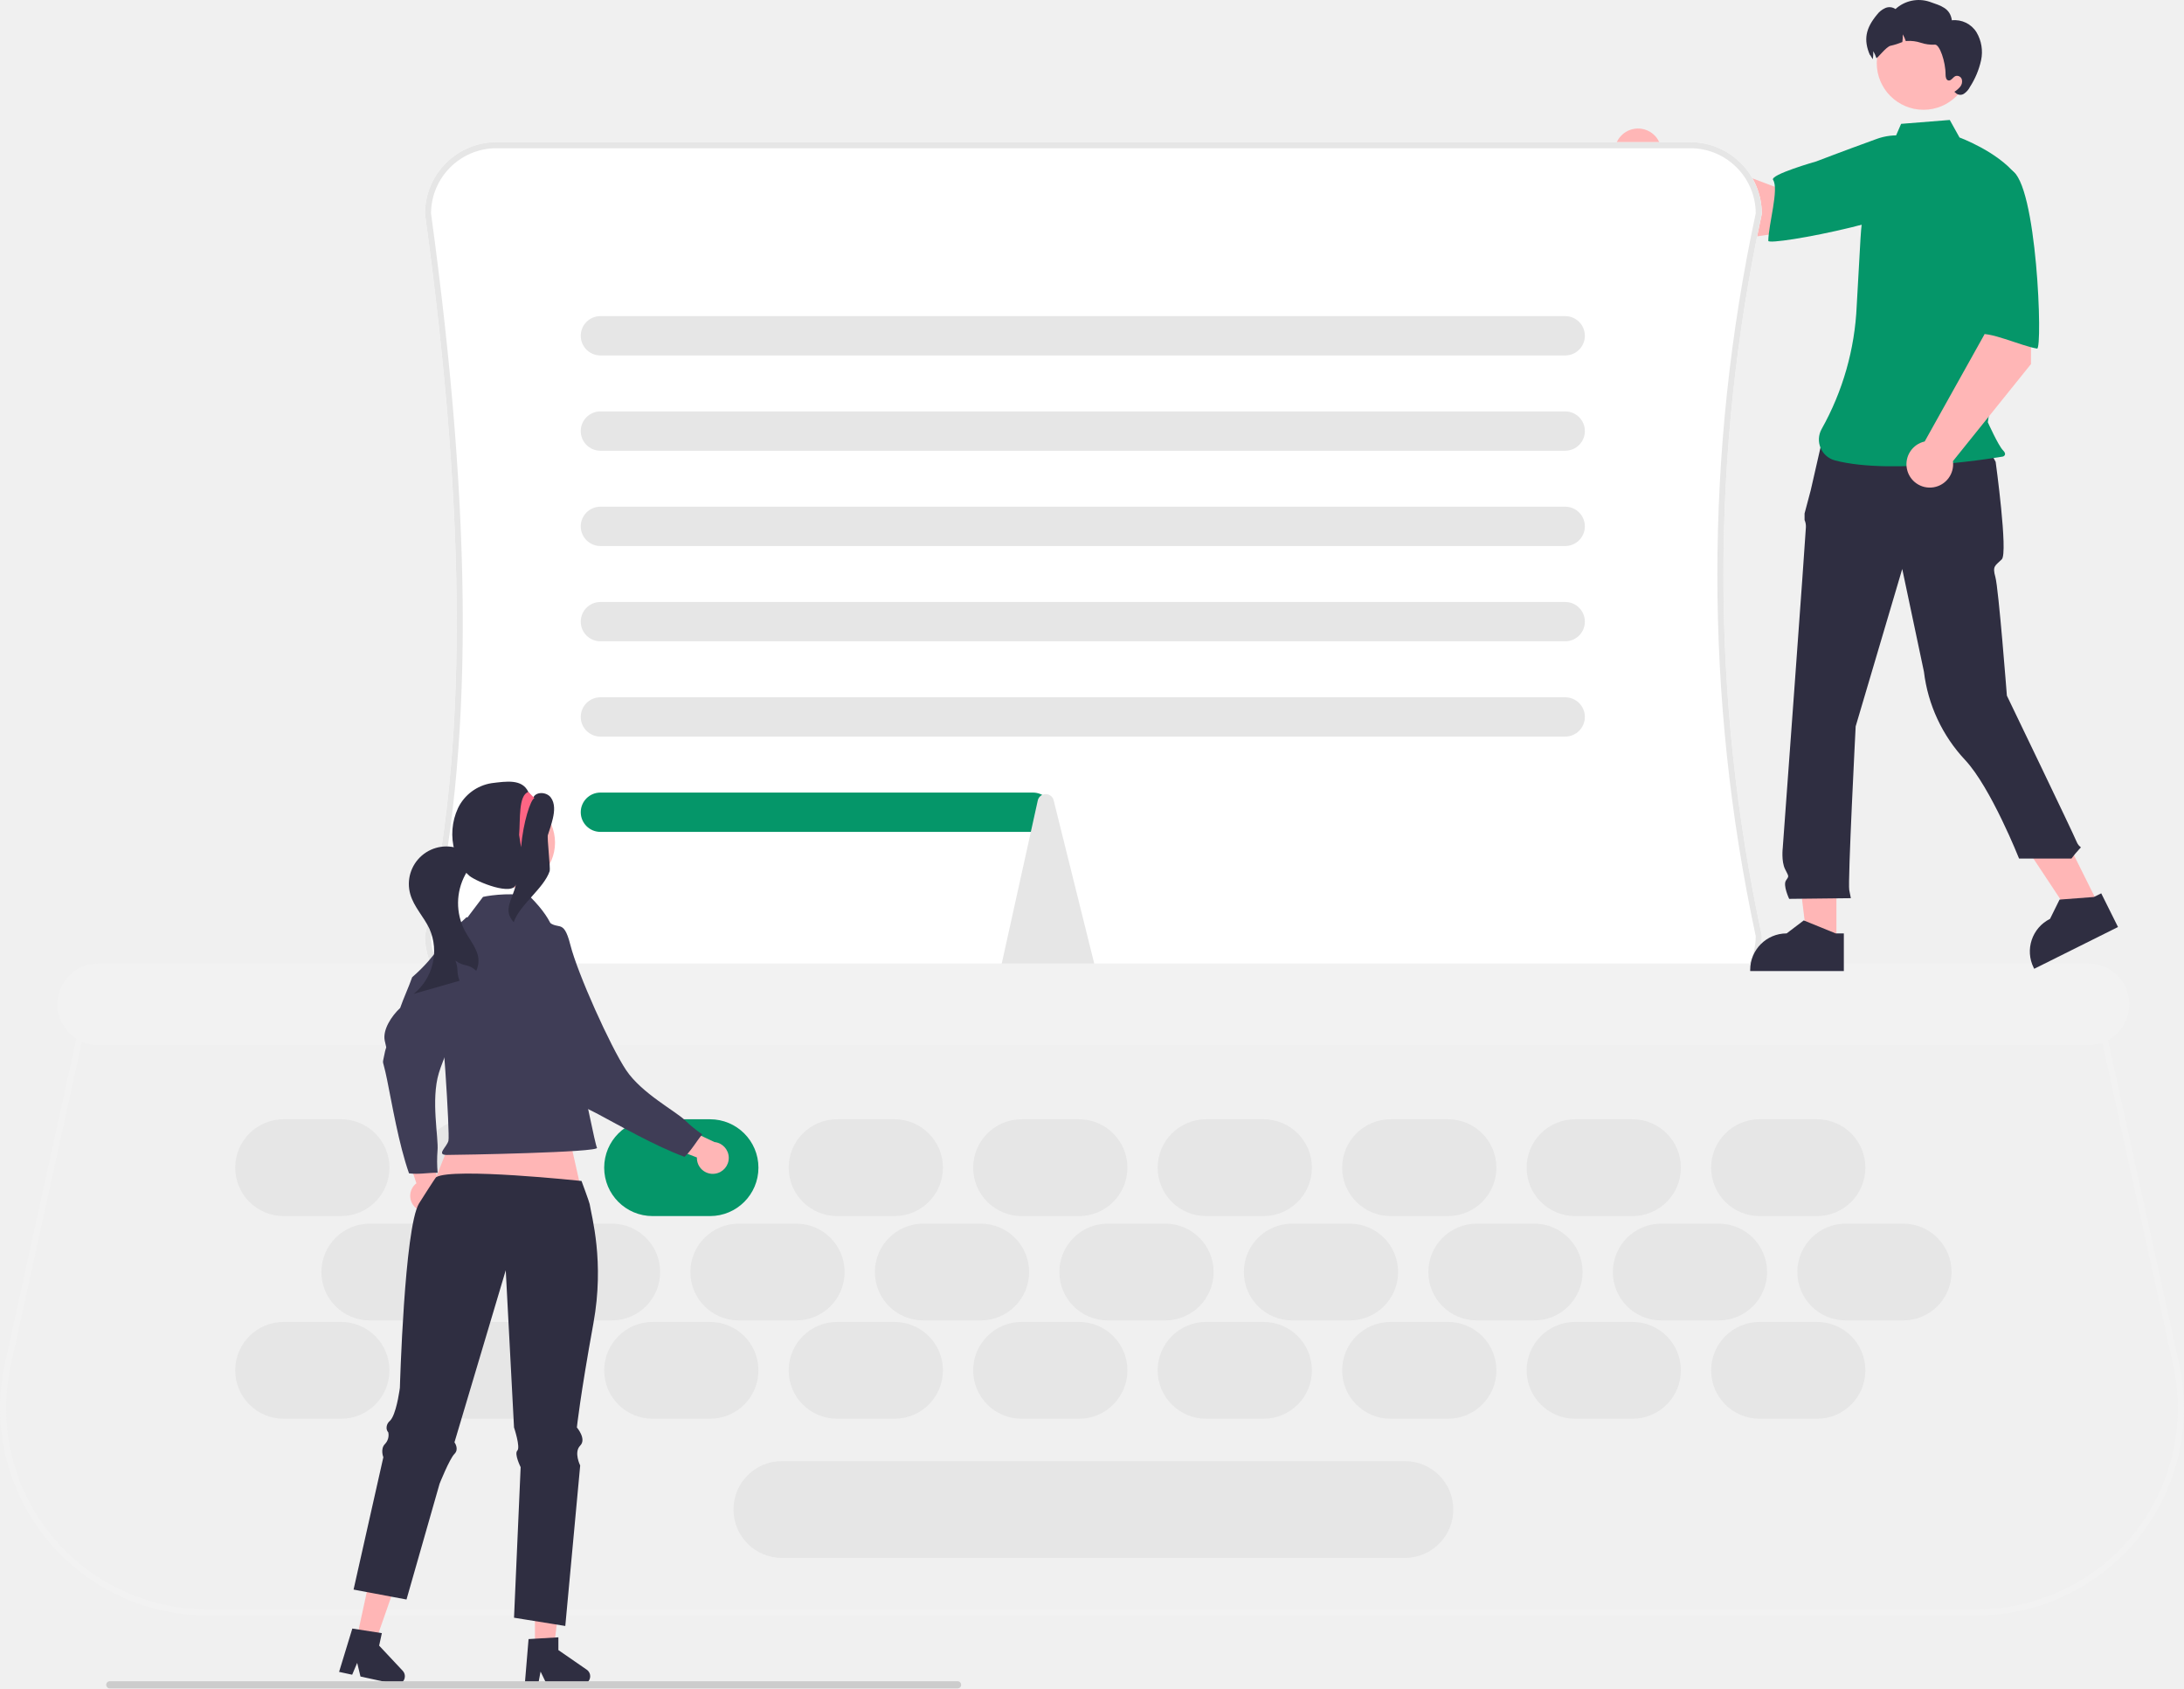
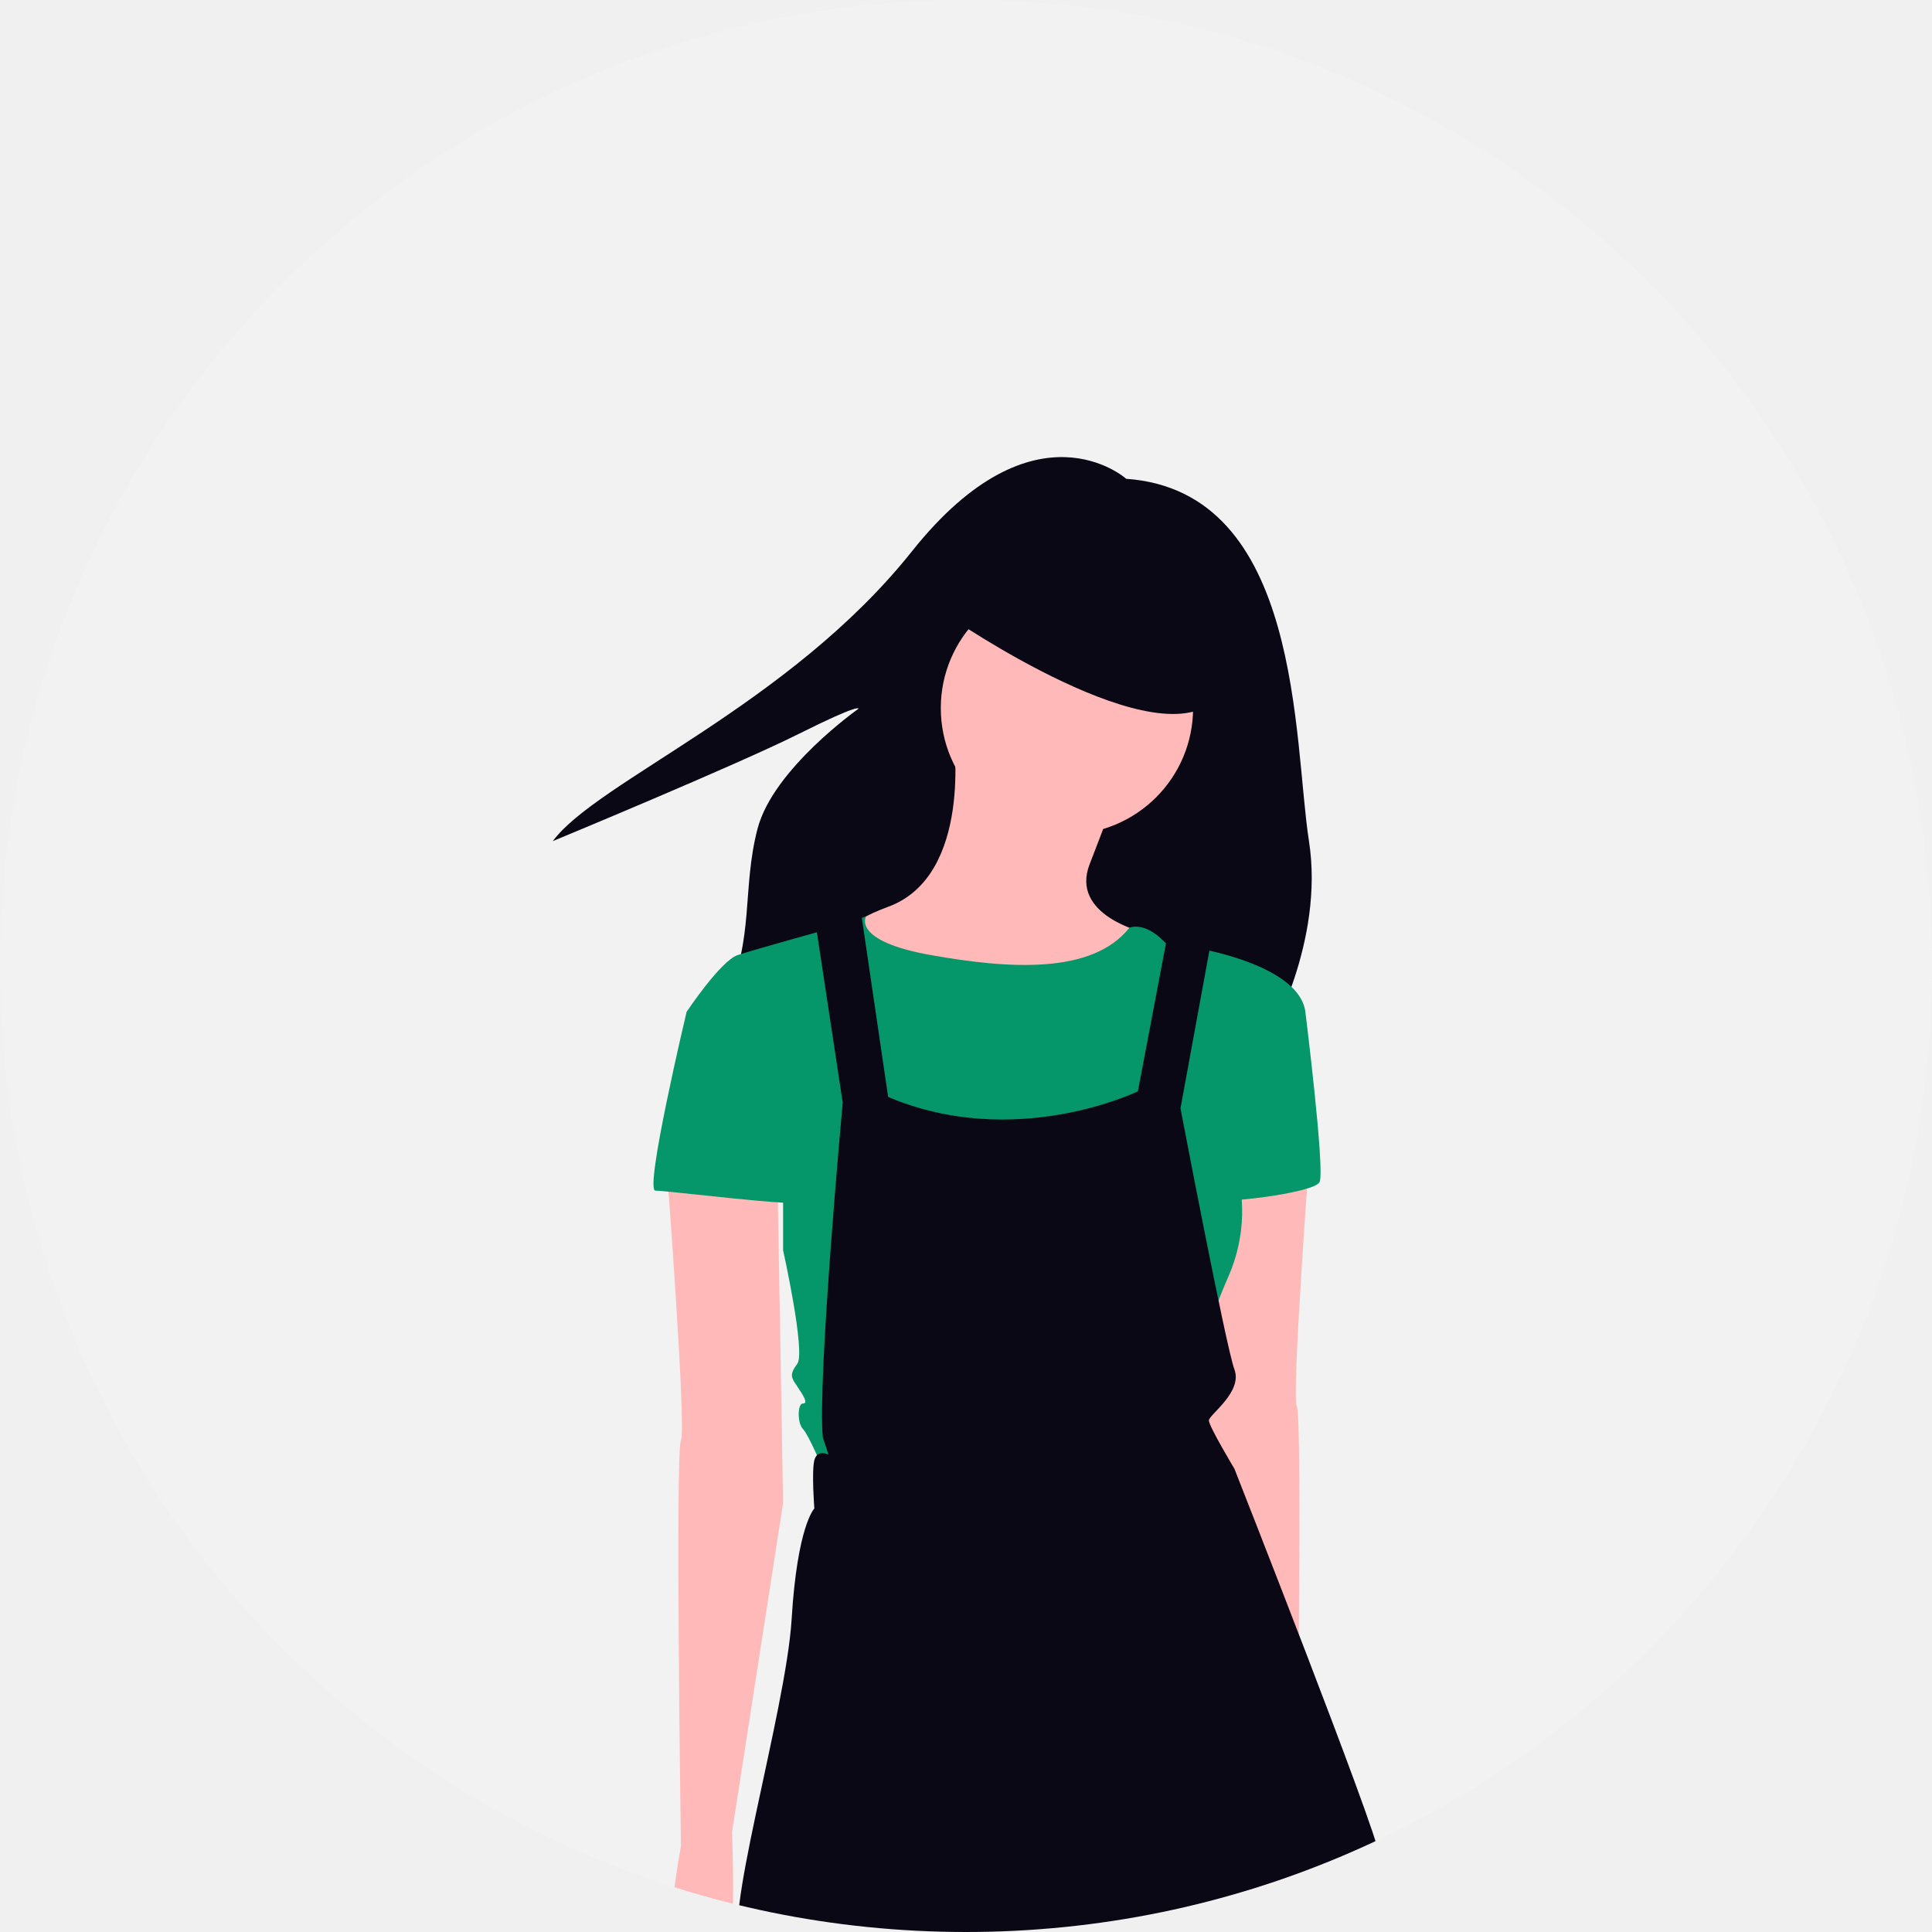
- <svg xmlns="http://www.w3.org/2000/svg" data-name="Layer 1" width="722.113" height="558.151" viewBox="0 0 722.113 558.151">
-   <path d="M892.077,705.041h-585.082a68.496,68.496,0,0,1-66.896-83.213l26.134-118.787H932.84l26.134,118.787a68.496,68.496,0,0,1-66.896,83.213Zm-624.237-200-25.788,117.217a66.497,66.497,0,0,0,64.943,80.783h585.082a66.497,66.497,0,0,0,64.943-80.783l-25.788-117.217Z" transform="translate(-238.4798 -171.0368)" fill="#f2f2f2" />
-   <path d="M817.785,249.415l30.69-4.574-4.848-21.349-18.4,9.267-37.961-14.307a7.717,7.717,0,1,0-5.048,10.199Z" transform="translate(-238.4798 -171.0368)" fill="#ffb6b6" />
-   <path d="M880.164,233.455c-2.373,8.995-57.048,19.141-57.02,17.195.078-5.531,3.593-17.135,1.585-20.146-1.148-1.722,14.313-6.121,14.313-6.121s8.533-3.285,19.596-7.293a19.721,19.721,0,0,1,18.85,2.604S882.537,224.461,880.164,233.455Z" transform="translate(-238.4798 -171.0368)" fill="#059669" />
-   <path d="M351.247,608.037h-19a16,16,0,0,0,0,32h19a16,16,0,0,0,0-32Z" transform="translate(-238.4798 -171.0368)" fill="#e6e6e6" />
-   <path d="M412.247,608.037h-19a16,16,0,0,0,0,32h19a16,16,0,0,0,0-32Z" transform="translate(-238.4798 -171.0368)" fill="#e6e6e6" />
-   <path d="M473.247,608.037h-19a16,16,0,0,0,0,32h19a16,16,0,0,0,0-32Z" transform="translate(-238.4798 -171.0368)" fill="#e6e6e6" />
-   <path d="M534.247,608.037h-19a16,16,0,0,0,0,32h19a16,16,0,0,0,0-32Z" transform="translate(-238.4798 -171.0368)" fill="#e6e6e6" />
-   <path d="M595.247,608.037h-19a16,16,0,0,0,0,32h19a16,16,0,0,0,0-32Z" transform="translate(-238.4798 -171.0368)" fill="#e6e6e6" />
-   <path d="M656.247,608.037h-19a16,16,0,0,0,0,32h19a16,16,0,0,0,0-32Z" transform="translate(-238.4798 -171.0368)" fill="#e6e6e6" />
-   <path d="M717.247,608.037h-19a16,16,0,0,0,0,32h19a16,16,0,0,0,0-32Z" transform="translate(-238.4798 -171.0368)" fill="#e6e6e6" />
-   <path d="M778.247,608.037h-19a16,16,0,0,0,0,32h19a16,16,0,0,0,0-32Z" transform="translate(-238.4798 -171.0368)" fill="#e6e6e6" />
-   <path d="M839.247,608.037h-19a16,16,0,0,0,0,32h19a16,16,0,0,0,0-32Z" transform="translate(-238.4798 -171.0368)" fill="#e6e6e6" />
-   <path d="M351.247,541.037h-19a16,16,0,0,0,0,32h19a16,16,0,0,0,0-32Z" transform="translate(-238.4798 -171.0368)" fill="#e6e6e6" />
-   <path d="M412.247,541.037h-19a16,16,0,0,0,0,32h19a16,16,0,0,0,0-32Z" transform="translate(-238.4798 -171.0368)" fill="#e6e6e6" />
-   <path d="M473.247,541.037h-19a16,16,0,0,0,0,32h19a16,16,0,0,0,0-32Z" transform="translate(-238.4798 -171.0368)" fill="#059669" />
-   <path d="M534.247,541.037h-19a16,16,0,0,0,0,32h19a16,16,0,0,0,0-32Z" transform="translate(-238.4798 -171.0368)" fill="#e6e6e6" />
-   <path d="M595.247,541.037h-19a16,16,0,0,0,0,32h19a16,16,0,0,0,0-32Z" transform="translate(-238.4798 -171.0368)" fill="#e6e6e6" />
-   <path d="M656.247,541.037h-19a16,16,0,0,0,0,32h19a16,16,0,0,0,0-32Z" transform="translate(-238.4798 -171.0368)" fill="#e6e6e6" />
-   <path d="M717.247,541.037h-19a16,16,0,0,0,0,32h19a16,16,0,0,0,0-32Z" transform="translate(-238.4798 -171.0368)" fill="#e6e6e6" />
-   <path d="M778.247,541.037h-19a16,16,0,0,0,0,32h19a16,16,0,0,0,0-32Z" transform="translate(-238.4798 -171.0368)" fill="#e6e6e6" />
-   <path d="M839.247,541.037h-19a16,16,0,0,0,0,32h19a16,16,0,0,0,0-32Z" transform="translate(-238.4798 -171.0368)" fill="#e6e6e6" />
-   <path d="M379.747,575.537h-19a16,16,0,0,0,0,32h19a16,16,0,0,0,0-32Z" transform="translate(-238.4798 -171.0368)" fill="#e6e6e6" />
-   <path d="M440.747,575.537h-19a16,16,0,0,0,0,32h19a16,16,0,0,0,0-32Z" transform="translate(-238.4798 -171.0368)" fill="#e6e6e6" />
-   <path d="M501.747,575.537h-19a16,16,0,0,0,0,32h19a16,16,0,0,0,0-32Z" transform="translate(-238.4798 -171.0368)" fill="#e6e6e6" />
-   <path d="M562.747,575.537h-19a16,16,0,0,0,0,32h19a16,16,0,0,0,0-32Z" transform="translate(-238.4798 -171.0368)" fill="#e6e6e6" />
-   <path d="M623.747,575.537h-19a16,16,0,0,0,0,32h19a16,16,0,0,0,0-32Z" transform="translate(-238.4798 -171.0368)" fill="#e6e6e6" />
-   <path d="M684.747,575.537h-19a16,16,0,0,0,0,32h19a16,16,0,0,0,0-32Z" transform="translate(-238.4798 -171.0368)" fill="#e6e6e6" />
-   <path d="M745.747,575.537h-19a16,16,0,0,0,0,32h19a16,16,0,0,0,0-32Z" transform="translate(-238.4798 -171.0368)" fill="#e6e6e6" />
-   <path d="M806.747,575.537h-19a16,16,0,0,0,0,32h19a16,16,0,0,0,0-32Z" transform="translate(-238.4798 -171.0368)" fill="#e6e6e6" />
-   <path d="M867.747,575.537h-19a16,16,0,0,0,0,32h19a16,16,0,0,0,0-32Z" transform="translate(-238.4798 -171.0368)" fill="#e6e6e6" />
-   <path d="M797.379,504.037H402.615a23.645,23.645,0,0,1-23.618-23.618l.026-.226c13.966-60.428,13.96-136.182-.017-238.402l-.009-.136a23.645,23.645,0,0,1,23.618-23.618H797.379A23.645,23.645,0,0,1,820.997,241.655l-.022.209a566.872,566.872,0,0,0,0,238.346l.022.209A23.645,23.645,0,0,1,797.379,504.037Z" transform="translate(-238.4798 -171.0368)" fill="#fff" />
-   <path d="M797.379,504.037H402.615a23.645,23.645,0,0,1-23.618-23.618l.026-.226c13.966-60.428,13.96-136.182-.017-238.402l-.009-.136a23.645,23.645,0,0,1,23.618-23.618H797.379A23.645,23.645,0,0,1,820.997,241.655l-.022.209a566.872,566.872,0,0,0,0,238.346l.022.209A23.645,23.645,0,0,1,797.379,504.037ZM380.997,480.531a21.643,21.643,0,0,0,21.618,21.506H797.379a21.643,21.643,0,0,0,21.618-21.514,568.845,568.845,0,0,1,0-238.973,21.643,21.643,0,0,0-21.618-21.514H402.615a21.643,21.643,0,0,0-21.618,21.551C394.989,343.956,394.99,419.893,380.997,480.531Z" transform="translate(-238.4798 -171.0368)" fill="#e6e6e6" />
-   <path d="M755.997,288.537h-319a6.5,6.5,0,0,1,0-13h319a6.5,6.5,0,0,1,0,13Z" transform="translate(-238.4798 -171.0368)" fill="#e6e6e6" />
-   <path d="M755.997,320.037h-319a6.5,6.5,0,0,1,0-13h319a6.5,6.5,0,0,1,0,13Z" transform="translate(-238.4798 -171.0368)" fill="#e6e6e6" />
-   <path d="M755.997,351.537h-319a6.5,6.5,0,0,1,0-13h319a6.5,6.5,0,0,1,0,13Z" transform="translate(-238.4798 -171.0368)" fill="#e6e6e6" />
-   <path d="M755.997,383.037h-319a6.5,6.5,0,0,1,0-13h319a6.5,6.5,0,0,1,0,13Z" transform="translate(-238.4798 -171.0368)" fill="#e6e6e6" />
-   <path d="M755.997,414.537h-319a6.5,6.5,0,0,1,0-13h319a6.5,6.5,0,0,1,0,13Z" transform="translate(-238.4798 -171.0368)" fill="#e6e6e6" />
-   <path d="M579.997,446.037h-143a6.5,6.5,0,0,1,0-13h143a6.5,6.5,0,0,1,0,13Z" transform="translate(-238.4798 -171.0368)" fill="#059669" />
-   <path d="M598.178,495.537H571.855a2.658,2.658,0,0,1-2.069-1.02,3.174,3.174,0,0,1-.601-2.652l12.387-56.046a2.7,2.7,0,0,1,5.32-.081l13.936,56.045a3.175,3.175,0,0,1-.558,2.704A2.657,2.657,0,0,1,598.178,495.537Z" transform="translate(-238.4798 -171.0368)" fill="#e6e6e6" />
-   <path d="M928.997,516.537h-658a13.5,13.5,0,0,1,0-27h658a13.5,13.5,0,0,1,0,27Z" transform="translate(-238.4798 -171.0368)" fill="#f2f2f2" />
-   <polygon points="607.193 311.693 597.591 311.692 593.024 274.657 607.195 274.658 607.193 311.693" fill="#ffb6b6" />
-   <path d="M848.121,492.037l-30.96-.001v-.392a12.051,12.051,0,0,1,12.05-12.05h.001l5.655-4.29,10.551,4.291,2.703 0Z" transform="translate(-238.4798 -171.0368)" fill="#2f2e41" />
-   <polygon points="693.95 299.209 685.357 303.492 664.747 272.384 677.431 266.063 693.95 299.209" fill="#ffb6b6" />
-   <path d="M938.774,477.484l-27.709,13.81-.175-.35a12.051,12.051,0,0,1,5.409-16.16l.001-0,3.147-6.363,11.357-.867,2.419-1.206Z" transform="translate(-238.4798 -171.0368)" fill="#2f2e41" />
-   <path d="M841.419,314.529l52.945,1.853,3.959,7.352s4.146,30.079,2.023,32.203-3.185,2.123-2.123,5.84,3.807,39.222,3.807,39.222,21.871,45.366,22.933,48.021,2.123,1.593,1.062,2.654A39.098,39.098,0,0,0,923.369,454.859H906.064s-9.317-23.503-17.846-32.593a51.635,51.635,0,0,1-13.612-29.178l-7.175-33.965L852.036,411.148s-2.654,51.494-2.123,54.149l.531,2.654-20.396.228s-2.123-4.475-1.062-6.067.998-1.158-.297-3.764-.764-7.023-.764-7.023,7.655-104.412,7.655-106.005a5.295,5.295,0,0,0-.441-2.388V340.77l2.034-7.66Z" transform="translate(-238.4798 -171.0368)" fill="#2f2e41" />
-   <path d="M864.246,218.467c-3.446,2.049-5.508,5.813-6.691,9.644a91.389,91.389,0,0,0-3.927,21.835l-1.25,22.187a91.35,91.35,0,0,1-11.627,40.784,7.13,7.13,0,0,0,4.46,10.325c19.189,5.035,55.533-1.287,55.533-1.287s1.548-.516,0-2.064-5.021-9.288-5.021-9.288l4.128-27.117,5.16-54.697c-6.192-7.74-18.645-12.303-18.645-12.303l-3.218-5.792-16.089,1.287Z" transform="translate(-238.4798 -171.0368)" fill="#059669" />
-   <circle cx="635.979" cy="20.834" r="15.455" fill="#ffb8b8" />
-   <path d="M893.503,190.953a26.877,26.877,0,0,1-3.676,8.807,5.995,5.995,0,0,1-2.005,2.277,2.192,2.192,0,0,1-2.785-.348l-.376-.306a7.976,7.976,0,0,0,1.949-1.692,2.716,2.716,0,0,0,.522-2.43,1.673,1.673,0,0,0-2.047-1.093c-.905.355-1.455,1.664-2.402,1.462-.766-.167-.926-1.177-.926-1.97.028-4.149-1.977-10.046-3.53-9.865a12.519,12.519,0,0,1-4.63-.62,12.13,12.13,0,0,0-4.637-.592c-.111.014-.223.035-.341.056a10.267,10.267,0,0,0-1.03-2.249,12.014,12.014,0,0,1-.125,2.548,23.832,23.832,0,0,1-3.857,1.218c-1.434.202-4.588,4.491-4.734,4.052a10.268,10.268,0,0,0-1.03-2.249,12.014,12.014,0,0,1-.125,2.548c-.007.035-.007.063-.014.097-.696-.926-1.121-2.054-.884-1.191-2.332-5.277-1.427-9.058,2.242-13.506a7.055,7.055,0,0,1,2.75-2.207,3.468,3.468,0,0,1,3.384.334,11.384,11.384,0,0,1,11.292-2.409c3.822,1.33,6.767,2.11,7.352,6.12a8.509,8.509,0,0,1,8.153,3.968A12.85,12.85,0,0,1,893.503,190.953Z" transform="translate(-238.4798 -171.0368)" fill="#2f2e41" />
-   <path d="M909.997,291.385l.025-31.029-21.832,1.63,6.437,19.57-19.775,35.421a7.717,7.717,0,1,0,9.338,6.504Z" transform="translate(-238.4798 -171.0368)" fill="#ffb6b6" />
-   <path d="M903.458,227.33c8.544,3.68,10.475,59.255,8.554,58.939-5.458-.896-16.413-6.093-19.688-4.554-1.873.88-3.932-15.062-3.932-15.062s-1.984-8.926-4.308-20.461a19.721,19.721,0,0,1,5.369-18.256S894.914,223.651,903.458,227.33Z" transform="translate(-238.4798 -171.0368)" fill="#059669" />
-   <path d="M375.817,570.227a5.239,5.239,0,0,1,.342-8.026l-5.866-17.669,9.343,2.51,4.138,16.394a5.267,5.267,0,0,1-7.957,6.791Z" transform="translate(-238.4798 -171.0368)" fill="#ffb6b6" />
-   <path d="M392.751,474.231c1.55.889,10.722-1.313,12.514-.687-.989,6.033,4.382,3.769-1.45,11.692s-17.578,31.679-20.247,40.558-.027,21.391-.427,25.599a43.667,43.667,0,0,0,.036,7.324c-3.151-.04-6.257.614-9.457.196-3.413-9.657-5.708-23.403-7.266-31s-1.615-4.384-.901-8.183.888-1.038.137-4.672,2.285-8.2,5.091-10.803c1.21-3.479,2.773-6.723,3.97-10.165C383.525,486.435,384.102,482.013,392.751,474.231Z" transform="translate(-238.4798 -171.0368)" fill="#3f3d56" />
-   <path d="M474.884,559.027a5.239,5.239,0,0,1-5.979-5.365l-17.369-6.701,7.876-5.618,15.286,7.225a5.267,5.267,0,0,1,.185,10.459Z" transform="translate(-238.4798 -171.0368)" fill="#ffb6b6" />
-   <path d="M411.534,484.94c1.671-.632,5.801-9.113,7.423-10.098,4.029,4.598,5.695-.987,8.105,8.551s13.284,33.706,18.443,41.409,16.497,13.617,19.492,16.6a43.666,43.666,0,0,0,5.677,4.627c-2.033,2.407-3.503,5.221-5.859,7.426-9.625-3.503-21.695-10.468-28.551-14.094s-4.411-1.54-6.89-4.506-.237-1.345-3.52-3.075-4.878-6.976-5.105-10.797c-1.917-3.145-3.428-6.413-5.325-9.526C415.093,499.819,412.046,496.563,411.534,484.94Z" transform="translate(-238.4798 -171.0368)" fill="#3f3d56" />
-   <polygon points="186.123 366.39 194.791 405.071 139.247 401.616 154.351 363.627 186.123 366.39" fill="#ffb6b6" />
-   <polygon points="176.874 544.917 183.113 544.916 186.081 520.851 176.873 520.851 176.874 544.917" fill="#ffb6b6" />
-   <path d="M413.241,712.875l9.863-.589v4.226l9.377,6.476a2.64,2.64,0,0,1-1.5,4.812h-11.742l-2.024-4.18-.79,4.18h-4.427Z" transform="translate(-238.4798 -171.0368)" fill="#2f2e41" />
-   <polygon points="117.905 541.813 124.002 543.135 132.005 520.246 123.006 518.294 117.905 541.813" fill="#ffb6b6" />
-   <path d="M354.972,709.393l9.764,1.516-.896,4.13,7.791,8.317a2.64,2.64,0,0,1-2.486,4.384l-11.475-2.489-1.092-4.514-1.658,3.917-4.327-.939Z" transform="translate(-238.4798 -171.0368)" fill="#2f2e41" />
-   <path d="M434.689,608.453c-4.379,24.065-5.473,34.455-5.473,34.455s3.284,3.828,1.095,6.018,0,6.562,0,6.562l-4.923,53.053-3.963-.642-9.546-1.535-3.443-.556,2.189-49.769s-2.189-4.379-1.095-5.473c1.095-1.095-1.095-7.657-1.095-7.657l-2.734-51.958-16.958,56.881s1.645,2.189,0,3.828c-1.639,1.639-4.917,9.846-4.917,9.846l-10.085,35.287-.856,2.997-5.259-.985-5.724-1.076-1.052-.196-1.871-.355-1.205-.226-.41-.073-1.981-.373.599-2.66.312-1.4,8.531-37.892.196-.875.208-.923s-1.095-2.734.544-4.379a4.274,4.274,0,0,0,1.095-3.828,1.493,1.493,0,0,1-.147-.183,2.27,2.27,0,0,1-.391-.893,2.961,2.961,0,0,1,1.089-2.752,4.67,4.67,0,0,0,.777-1.113c1.663-3.15,2.501-9.822,2.501-9.822s1.48-52.845,6.323-60.917c.257-.422,5.399-8.523,5.668-8.688,5.467-3.278,48.063,1.25,48.063,1.25s2.58,6.931,2.696,7.652C434.075,573.136,438.401,588.039,434.689,608.453Z" transform="translate(-238.4798 -171.0368)" fill="#2f2e41" />
-   <path d="M421.746,481.165s.922-4.784-7.935-13.641c-4.689-1.563-12.813-.652-15.629,0-13.024,17.192-10.692,14.159-14.083,23.764a13.529,13.529,0,0,0-.928,6.838c1.563,7.815,4.1,47.928,3.579,50.012s-4.168,4.689-.521,4.689,50.675-.823,49.633-2.386S421.746,481.165,421.746,481.165Z" transform="translate(-238.4798 -171.0368)" fill="#3f3d56" />
-   <circle cx="168.577" cy="278.545" r="14.938" fill="#ffb6b6" />
-   <path d="M394.401,455.23c-.082,1.812-1.217,3.373-2.094,4.959a19.789,19.789,0,0,0-.184,18.46c1.219,2.313,2.907,4.377,3.875,6.806a7.731,7.731,0,0,1-.061,6.522c-2.618-2.519-3.896-1.189-6.869-3.388,1.169,3.277.172,3.383,1.346,6.657q-7.569,2.161-15.144,4.334a18.252,18.252,0,0,0,5.221-21.482c-1.846-3.958-5.146-7.221-6.347-11.427a12.399,12.399,0,0,1,17.042-14.713C392.886,451.472,394.483,453.447,394.401,455.23Z" transform="translate(-238.4798 -171.0368)" fill="#2f2e41" />
-   <path d="M413.163,432.839c-2.009-4.389-7.309-3.496-12.101-2.917a14.894,14.894,0,0,0-11.159,8.281,20.353,20.353,0,0,0-1.104,14.128,15.478,15.478,0,0,0,4.887,8.239c2.531,2.035,14.429,6.849,15.419,2.704-1.238,5.408-4.46,8.486-.773,12.631,1.91-5.737,9.985-11.186,11.895-16.922.287-.864-.893-11.013-.606-11.876.606-1.82,1.213-3.644,1.651-5.511.55-2.346.762-5.037-.696-6.956s-5.129-1.994-5.866.301" transform="translate(-238.4798 -171.0368)" fill="#2f2e41" />
-   <path d="M410.758,451.107l-.639-4.065c.434-5.056-.274-13.097,3.043-14.203l2.029,2.029C413.909,435.296,411.467,442.856,410.758,451.107Z" transform="translate(-238.4798 -171.0368)" fill="#ff6584" />
-   <path d="M556.269,727.998a1.186,1.186,0,0,1-1.19,1.19h-280.29a1.19,1.19,0,1,1,0-2.38h280.29A1.187,1.187,0,0,1,556.269,727.998Z" transform="translate(-238.4798 -171.0368)" fill="#ccc" />
-   <path d="M702.997,654.041h-206a16,16,0,0,0,0,32h206a16,16,0,0,0,0-32Z" transform="translate(-238.4798 -171.0368)" fill="#e6e6e6" />
+ <svg xmlns="http://www.w3.org/2000/svg" width="640" height="640" viewBox="0 0 640 640" role="img" artist="Katerina Limpitsouni" source="https://undraw.co/">
+   <defs>
+     <clipPath id="a-666">
+       <circle cx="320" cy="320" r="320" transform="translate(-17355 -6339)" fill="none" stroke="#707070" stroke-width="1" />
+     </clipPath>
+   </defs>
+   <g transform="translate(-694 -110)">
+     <circle cx="320" cy="320" r="320" transform="translate(694 110)" fill="#f2f2f2" />
+     <g transform="translate(18049 6449)" clip-path="url(#a-666)">
+       <path d="M697.018,68.443s-30.266-27.136-70.97,24-104.364,76.188-118.98,96.018c0,0,60.534-25.049,81.408-35.485s19.832-8.349,19.832-8.349-28.18,19.832-33.4,39.663-1.044,36.529-10.436,56.359,179.513,13.567,179.513,13.567,18.787-32.35,13.567-65.752S755.464,72.617,697.018,68.443Z" transform="translate(-17678.941 -6248.833)" fill="#090814" />
+       <path d="M625.971,139.83s6.582,46.07-21.625,56.412-17.865,24.445-17.865,24.445l42.31,20.684,45.131-14.1L688.965,204.7S664.52,199.063,671.1,182.14s8.462-22.565,8.462-22.565Z" transform="translate(-17665.141 -6234.853)" fill="#ffb9b9" />
+       <path d="M726.124,251.578s-6.582,86.5-4.7,90.26,0,134.45,0,134.45,13.163,70.515-3.761,74.277S704.5,471.587,704.5,471.587L687.575,362.523l1.88-108.124Z" transform="translate(-17646.828 -6214.972)" fill="#ffb9b9" />
+       <ellipse cx="41.786" cy="41.786" rx="41.786" ry="41.786" transform="translate(-17043.348 -6146.212)" fill="#ffb9b9" />
+       <path d="M584.607,194.763l12.42-4.338s-4.9,8.1,21.428,12.8,53.589,6.366,65.816-9.039c0,0,4.7-2.242,11.279,4.338s10.342,4.7,10.342,4.7l-4.7,24.445-9.4,45.131-12.223,33.848-34.787-7.521L607.17,271.856l-14.1-36.669V201.345Z" transform="translate(-17665.145 -6225.853)" fill="#059669" />
+       <path d="M706.412,207.4l9.4-6.582s31.967,5.641,33.848,20.684l-24.446,47.013a53.521,53.521,0,0,1-.941,40.429c-9.4,21.625-8.462,26.326-8.462,26.326l-6.582,28.207-119.406,9.4s-4.7-11.279-6.582-13.163-1.88-8.462,0-8.462,0-2.821-1.88-5.641-2.821-3.761,0-7.521-4.7-37.608-4.7-37.608V263.809L544.7,221.5s11.279-16.924,16.924-18.8,32.474-9.3,32.474-9.3l6.073,8.94,8.462,68.047,12.222,41.369,51.464-8.744,19.992-33.565,13.163-39.488Z" transform="translate(-17672.246 -6225.323)" fill="#059669" />
+       <path d="M715.874,212.466l7.521,5.641s6.582,52.652,4.7,56.412-34.787,7.521-35.728,5.641S715.874,212.466,715.874,212.466Z" transform="translate(-17645.98 -6221.93)" fill="#059669" />
+       <path d="M584.452,190.684l9.4,62.053s-8.462,92.14-6.582,110.944l1.88,5.641s-3.761-1.88-4.7,1.88,0,15.989,0,15.989-5.641,5.641-7.521,36.669-24.445,105.3-15.989,108.124,59.233,16.924,86.5,14.1,125.053-35.733,124.116-44.195-47.95-127.868-47.95-127.868-8.462-14.1-8.462-15.989,11.279-9.4,8.462-16.924-17.866-86.494-17.866-86.494l10.342-56.412-14.1-3.761-10.342,54.537s-40.429,19.745-82.739,1.88l-9.4-63.935Z" transform="translate(-17669.691 -6226.475)" fill="#090814" />
+       <path d="M619.02,109.233s69.576,47.95,88.375,26.325-32.907-40.429-32.907-40.429l-43.249-4.7Z" transform="translate(-17659.023 -6243.642)" fill="#090814" />
+       <path d="M539.134,261.157s6.582,86.5,4.7,90.26,0,134.45,0,134.45-13.163,70.515,3.761,74.277,13.163-78.977,13.163-78.977L577.682,372.1,575.8,263.977Z" transform="translate(-17673.266 -6213.268)" fill="#ffb9b9" />
+       <path d="M553.875,214.861l-7.521,2.821s-14.1,59.233-10.342,59.233,48.891,5.641,48.891,3.761-8.462-47.95-8.462-47.95Z" transform="translate(-17673.906 -6221.505)" fill="#059669" />
+     </g>
+   </g>
</svg>
